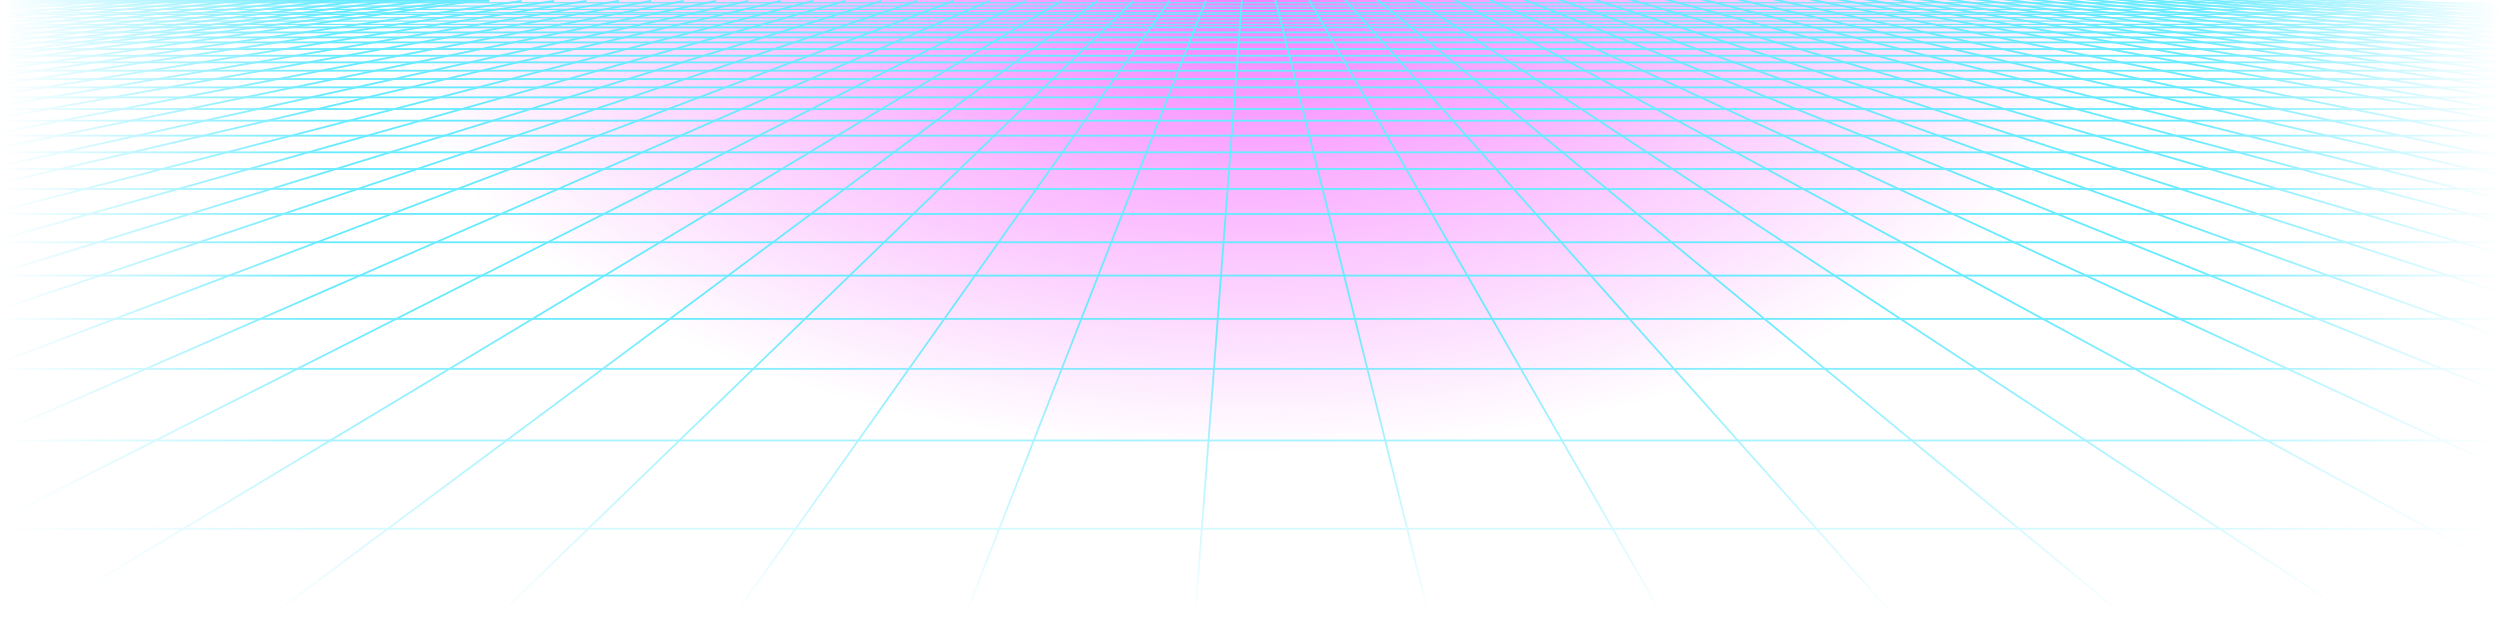
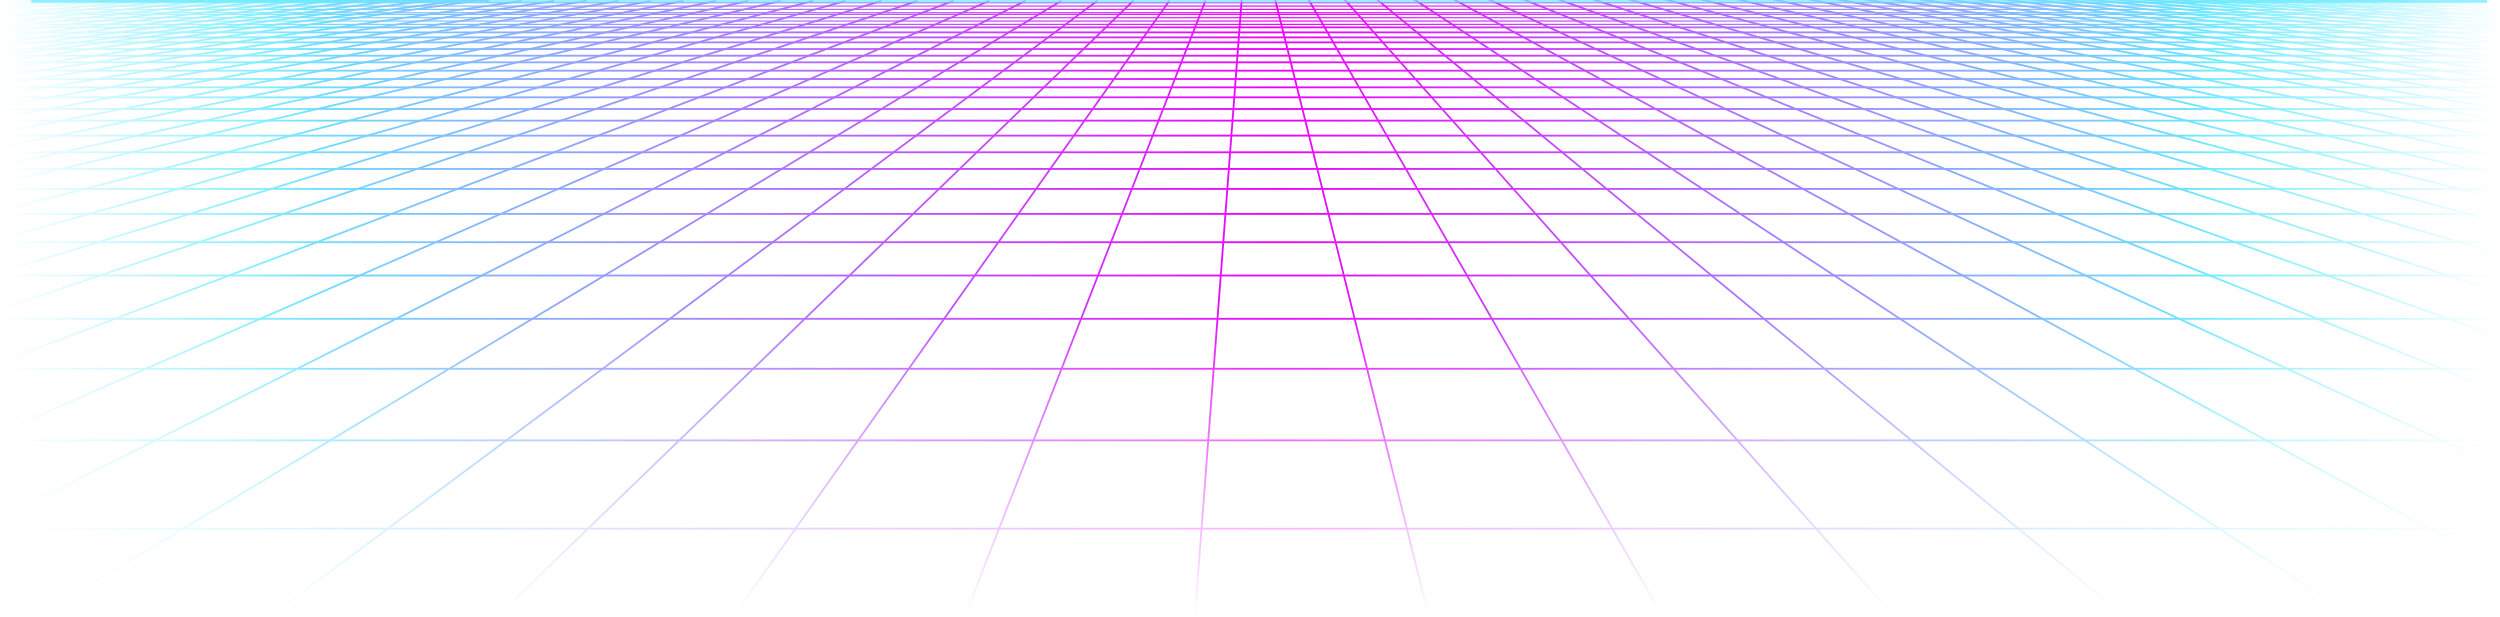
- <svg xmlns="http://www.w3.org/2000/svg" width="2085" height="514" viewBox="0 0 2085 514" fill="none">
-   <mask id="mask0_97_4814" style="mask-type:alpha" maskUnits="userSpaceOnUse" x="0" y="0" width="2085" height="514">
-     <rect width="2085" height="514" transform="matrix(1 0 0 -1 0 514)" fill="#D9D9D9" />
-   </mask>
-   <g mask="url(#mask0_97_4814)">
-     <path d="M1759 6.10352e-05C1759 49.439 1740.47 98.394 1704.46 144.069C1668.45 189.744 1615.68 231.246 1549.14 266.205C1482.61 301.163 1403.62 328.894 1316.69 347.813C1229.76 366.733 1136.59 376.47 1042.5 376.47C948.408 376.47 855.237 366.733 768.307 347.813C681.377 328.894 602.391 301.163 535.858 266.205C469.325 231.246 416.548 189.744 380.54 144.069C344.533 98.394 326 49.439 326 2.81231e-05L1042.5 6.10352e-05H1759Z" fill="url(#paint0_radial_97_4814)" />
-     <mask id="mask1_97_4814" style="mask-type:alpha" maskUnits="userSpaceOnUse" x="0" y="0" width="2085" height="514">
-       <rect width="2085" height="514" fill="url(#paint1_linear_97_4814)" />
+ <svg xmlns="http://www.w3.org/2000/svg" width="3680" height="907" viewBox="0 0 3680 907" fill="none">
+   <mask id="mask0_141_345" style="mask-type:alpha" maskUnits="userSpaceOnUse" x="0" y="0" width="3680" height="907">
+     <mask id="mask1_141_345" style="mask-type:alpha" maskUnits="userSpaceOnUse" x="0" y="0" width="3680" height="907">
+       <rect width="3679.17" height="907" transform="matrix(1 0 0 -1 0 907)" fill="#D9D9D9" />
    </mask>
-     <g mask="url(#mask1_97_4814)">
-       <mask id="mask2_97_4814" style="mask-type:alpha" maskUnits="userSpaceOnUse" x="0" y="0" width="2085" height="514">
-         <rect width="2085" height="514" fill="url(#paint2_linear_97_4814)" />
+     <g mask="url(#mask1_141_345)">
+       <mask id="mask2_141_345" style="mask-type:alpha" maskUnits="userSpaceOnUse" x="0" y="0" width="3680" height="907">
+         <rect width="3679.17" height="907" fill="url(#paint0_linear_141_345)" />
      </mask>
-       <g mask="url(#mask2_97_4814)">
-         <line x1="0.015" y1="440.991" x2="2085.01" y2="440.991" stroke="#68EAFF" stroke-width="1.542" />
-         <line y1="-0.771" x2="515.477" y2="-0.771" transform="matrix(-0.075658 0.997134 -0.989449 -0.144883 1035.01 0)" stroke="#68EAFF" stroke-width="1.542" />
-         <line y1="-0.771" x2="529.698" y2="-0.771" transform="matrix(0.241647 0.970364 -0.901317 0.433159 1063.01 0)" stroke="#68EAFF" stroke-width="1.542" />
-         <line y1="-0.771" x2="592.639" y2="-0.771" transform="matrix(0.497773 0.867307 -0.670135 0.742239 1091.01 0)" stroke="#68EAFF" stroke-width="1.542" />
-         <line y1="-0.771" x2="688.448" y2="-0.771" transform="matrix(0.665265 0.746607 -0.50271 0.864455 1121.01 0)" stroke="#68EAFF" stroke-width="1.542" />
-         <line y1="-0.771" x2="807.666" y2="-0.771" transform="matrix(0.771358 0.636401 -0.393099 0.919496 1148.01 0)" stroke="#68EAFF" stroke-width="1.542" />
-         <line y1="-0.771" x2="935.799" y2="-0.771" transform="matrix(0.835649 0.549263 -0.322404 0.946602 1179.01 0)" stroke="#68EAFF" stroke-width="1.542" />
-         <line y1="-0.771" x2="993.244" y2="-0.771" transform="matrix(0.878938 0.476936 -0.27068 0.962669 1212.01 0)" stroke="#68EAFF" stroke-width="1.542" />
-         <line y1="-0.771" x2="929.903" y2="-0.771" transform="matrix(0.907622 0.419788 -0.233064 0.972461 1241.01 0)" stroke="#68EAFF" stroke-width="1.542" />
-         <line y1="-0.771" x2="878.47" y2="-0.771" transform="matrix(0.927749 0.373204 -0.20406 0.978958 1270.01 0)" stroke="#68EAFF" stroke-width="1.542" />
-         <line y1="-0.771" x2="835.059" y2="-0.771" transform="matrix(0.941251 0.337707 -0.182782 0.983153 1299.01 0)" stroke="#68EAFF" stroke-width="1.542" />
-         <line y1="-0.771" x2="795.505" y2="-0.771" transform="matrix(0.951597 0.307349 -0.165066 0.986283 1328.01 0)" stroke="#68EAFF" stroke-width="1.542" />
-         <line y1="-0.771" x2="757.433" y2="-0.771" transform="matrix(0.959821 0.280614 -0.149785 0.988719 1358.01 0)" stroke="#68EAFF" stroke-width="1.542" />
-         <line y1="-0.771" x2="721.43" y2="-0.771" transform="matrix(0.966137 0.258031 -0.137085 0.990559 1388.01 0)" stroke="#68EAFF" stroke-width="1.542" />
-         <line y1="-0.771" x2="687.516" y2="-0.771" transform="matrix(0.970159 0.242471 -0.128435 0.991718 1418.01 0)" stroke="#68EAFF" stroke-width="1.542" />
-         <line y1="-0.771" x2="653.799" y2="-0.771" transform="matrix(0.974306 0.225228 -0.118935 0.992902 1448.01 0)" stroke="#68EAFF" stroke-width="1.542" />
-         <line y1="-0.771" x2="621.181" y2="-0.771" transform="matrix(0.977171 0.212455 -0.111953 0.993713 1478.01 0)" stroke="#68EAFF" stroke-width="1.542" />
-         <line y1="-0.771" x2="588.682" y2="-0.771" transform="matrix(0.980156 0.198226 -0.104225 0.994554 1508.01 0)" stroke="#68EAFF" stroke-width="1.542" />
-         <line y1="-0.771" x2="563.205" y2="-0.771" transform="matrix(0.983656 0.18006 -0.0944293 0.995532 1531.01 0)" stroke="#68EAFF" stroke-width="1.542" />
-         <line y1="-0.771" x2="538.871" y2="-0.771" transform="matrix(0.985364 0.170461 -0.089283 0.996006 1554.01 0)" stroke="#68EAFF" stroke-width="1.542" />
-         <line y1="-0.771" x2="513.582" y2="-0.771" transform="matrix(0.987184 0.159589 -0.0834765 0.99651 1577.01 0)" stroke="#68EAFF" stroke-width="1.542" />
-         <line y1="-0.771" x2="490.546" y2="-0.771" transform="matrix(0.988718 0.149787 -0.0782608 0.996933 1600.01 0)" stroke="#68EAFF" stroke-width="1.542" />
-         <line y1="-0.771" x2="466.787" y2="-0.771" transform="matrix(0.989744 0.142851 -0.0745807 0.997215 1623.01 0)" stroke="#68EAFF" stroke-width="1.542" />
-         <line y1="-0.771" x2="443.046" y2="-0.771" transform="matrix(0.990869 0.134828 -0.0703341 0.997523 1646.01 0)" stroke="#68EAFF" stroke-width="1.542" />
-         <line y1="-0.771" x2="419.328" y2="-0.771" transform="matrix(0.992082 0.12559 -0.0654566 0.997855 1669.01 0)" stroke="#68EAFF" stroke-width="1.542" />
-         <line y1="-0.771" x2="395.835" y2="-0.771" transform="matrix(0.992819 0.119626 -0.0623141 0.998057 1692.01 0)" stroke="#68EAFF" stroke-width="1.542" />
-         <line y1="-0.771" x2="372.34" y2="-0.771" transform="matrix(0.993716 0.111929 -0.0582666 0.998301 1715.01 0)" stroke="#68EAFF" stroke-width="1.542" />
-         <line y1="-0.771" x2="348.875" y2="-0.771" transform="matrix(0.994626 0.10353 -0.0538582 0.998549 1738.01 0)" stroke="#68EAFF" stroke-width="1.542" />
-         <line y1="-0.771" x2="325.572" y2="-0.771" transform="matrix(0.995173 0.0981392 -0.0510335 0.998697 1761.01 0)" stroke="#68EAFF" stroke-width="1.542" />
-         <line y1="-0.771" x2="302.276" y2="-0.771" transform="matrix(0.995795 0.0916124 -0.0476177 0.998866 1784.01 0)" stroke="#68EAFF" stroke-width="1.542" />
-         <line y1="-0.771" x2="279.005" y2="-0.771" transform="matrix(0.996385 0.0849489 -0.0441351 0.999026 1807.01 0)" stroke="#68EAFF" stroke-width="1.542" />
-         <line y1="-0.771" x2="255.85" y2="-0.771" transform="matrix(0.996678 0.0814455 -0.0423059 0.999105 1830.01 0)" stroke="#68EAFF" stroke-width="1.542" />
-         <line y1="-0.771" x2="232.702" y2="-0.771" transform="matrix(0.996984 0.0776077 -0.0403033 0.999187 1853.01 0)" stroke="#68EAFF" stroke-width="1.542" />
-         <line y1="-0.771" x2="209.558" y2="-0.771" transform="matrix(0.997338 0.0729206 -0.0378594 0.999283 1876.01 0)" stroke="#68EAFF" stroke-width="1.542" />
-         <line y1="-0.771" x2="186.518" y2="-0.771" transform="matrix(0.997222 0.0744801 -0.0386724 0.999252 1899.01 0)" stroke="#68EAFF" stroke-width="1.542" />
-         <line y1="-0.771" x2="163.378" y2="-0.771" transform="matrix(0.997684 0.0680231 -0.0353078 0.999376 1922.01 0)" stroke="#68EAFF" stroke-width="1.542" />
-         <line y1="-0.771" x2="140.248" y2="-0.771" transform="matrix(0.998232 0.0594314 -0.0308358 0.999524 1945.01 0)" stroke="#68EAFF" stroke-width="1.542" />
-         <line y1="-0.771" x2="117.132" y2="-0.771" transform="matrix(0.998874 0.0474402 -0.0246026 0.999697 1968.01 0)" stroke="#68EAFF" stroke-width="1.542" />
-         <line y1="-0.771" x2="551.903" y2="-0.771" transform="matrix(-0.364194 0.931323 -0.798208 -0.602382 1005.01 0)" stroke="#68EAFF" stroke-width="1.542" />
-         <line y1="-0.771" x2="629.835" y2="-0.771" transform="matrix(-0.577929 0.816087 -0.590511 -0.807029 975.015 0)" stroke="#68EAFF" stroke-width="1.542" />
-         <line y1="-0.771" x2="739.024" y2="-0.771" transform="matrix(-0.718515 0.695512 -0.448348 -0.893859 945.015 0)" stroke="#68EAFF" stroke-width="1.542" />
-         <line y1="-0.771" x2="861.207" y2="-0.771" transform="matrix(-0.802363 0.596837 -0.359653 -0.933086 915.015 0)" stroke="#68EAFF" stroke-width="1.542" />
-         <line y1="-0.771" x2="997.608" y2="-0.771" transform="matrix(-0.85705 0.515233 -0.297415 -0.954748 885.015 0)" stroke="#68EAFF" stroke-width="1.542" />
-         <line y1="-0.771" x2="957.957" y2="-0.771" transform="matrix(-0.892524 0.450999 -0.253299 -0.967388 855.015 0)" stroke="#68EAFF" stroke-width="1.542" />
-         <line y1="-0.771" x2="900.045" y2="-0.771" transform="matrix(-0.916621 0.399758 -0.220429 -0.975403 825.015 0)" stroke="#68EAFF" stroke-width="1.542" />
-         <line y1="-0.771" x2="850.235" y2="-0.771" transform="matrix(-0.935036 0.354554 -0.192799 -0.981238 795.015 0)" stroke="#68EAFF" stroke-width="1.542" />
-         <line y1="-0.771" x2="807.016" y2="-0.771" transform="matrix(-0.947937 0.318457 -0.171501 -0.985184 765.015 0)" stroke="#68EAFF" stroke-width="1.542" />
-         <line y1="-0.771" x2="769.09" y2="-0.771" transform="matrix(-0.955675 0.294423 -0.157643 -0.987496 735.015 0)" stroke="#68EAFF" stroke-width="1.542" />
-         <line y1="-0.771" x2="732.454" y2="-0.771" transform="matrix(-0.962518 0.271217 -0.144479 -0.989508 705.015 0)" stroke="#68EAFF" stroke-width="1.542" />
-         <line y1="-0.771" x2="700.23" y2="-0.771" transform="matrix(-0.968253 0.249972 -0.132595 -0.99117 678.015 0)" stroke="#68EAFF" stroke-width="1.542" />
-         <line y1="-0.771" x2="666.43" y2="-0.771" transform="matrix(-0.973845 0.227213 -0.120024 -0.992771 651.015 0)" stroke="#68EAFF" stroke-width="1.542" />
-         <line y1="-0.771" x2="638.976" y2="-0.771" transform="matrix(-0.976562 0.215235 -0.113468 -0.993542 624.015 0)" stroke="#68EAFF" stroke-width="1.542" />
-         <line y1="-0.771" x2="609.388" y2="-0.771" transform="matrix(-0.979671 0.200609 -0.105515 -0.994418 597.015 0)" stroke="#68EAFF" stroke-width="1.542" />
-         <line y1="-0.771" x2="580.469" y2="-0.771" transform="matrix(-0.981965 0.189064 -0.0992751 -0.99506 570.015 0)" stroke="#68EAFF" stroke-width="1.542" />
-         <line y1="-0.771" x2="551.639" y2="-0.771" transform="matrix(-0.98434 0.176281 -0.0924006 -0.995722 543.015 0)" stroke="#68EAFF" stroke-width="1.542" />
-         <line y1="-0.771" x2="523.356" y2="-0.771" transform="matrix(-0.985973 0.166908 -0.0873824 -0.996175 516.015 0)" stroke="#68EAFF" stroke-width="1.542" />
-         <line y1="-0.771" x2="495.161" y2="-0.771" transform="matrix(-0.987531 0.157427 -0.0823247 -0.996606 489.015 0)" stroke="#68EAFF" stroke-width="1.542" />
-         <line y1="-0.771" x2="467.182" y2="-0.771" transform="matrix(-0.988933 0.14836 -0.0775032 -0.996992 462.015 0)" stroke="#68EAFF" stroke-width="1.542" />
-         <line y1="-0.771" x2="439.479" y2="-0.771" transform="matrix(-0.989785 0.142569 -0.0744312 -0.997226 435.015 0)" stroke="#68EAFF" stroke-width="1.542" />
-         <line x1="408.015" y1="0.771" x2="0.015" y2="0.771" stroke="#68EAFF" stroke-width="1.542" />
-         <line y1="-0.771" x2="384.268" y2="-0.771" transform="matrix(-0.991495 0.130146 -0.06786 -0.997695 381.015 0)" stroke="#68EAFF" stroke-width="1.542" />
-         <line y1="-0.771" x2="399.085" y2="-0.771" transform="matrix(-0.989763 0.142718 -0.0745103 -0.99722 395.015 0)" stroke="#68EAFF" stroke-width="1.542" />
-         <line y1="-0.771" x2="356.956" y2="-0.771" transform="matrix(-0.991719 0.128428 -0.0669536 -0.997756 354.015 0)" stroke="#68EAFF" stroke-width="1.542" />
-         <line y1="-0.771" x2="329.824" y2="-0.771" transform="matrix(-0.991439 0.130569 -0.0680838 -0.99768 327.015 0)" stroke="#68EAFF" stroke-width="1.542" />
-         <line y1="-0.771" x2="303.503" y2="-0.771" transform="matrix(-0.991753 0.128161 -0.0668126 -0.997766 301.015 0)" stroke="#68EAFF" stroke-width="1.542" />
-         <line y1="-0.771" x2="277.184" y2="-0.771" transform="matrix(-0.99212 0.125295 -0.0653007 -0.997866 275.015 0)" stroke="#68EAFF" stroke-width="1.542" />
-         <line y1="-0.771" x2="250.869" y2="-0.771" transform="matrix(-0.992552 0.121825 -0.0634725 -0.997984 249.015 0)" stroke="#68EAFF" stroke-width="1.542" />
-         <line y1="-0.771" x2="224.557" y2="-0.771" transform="matrix(-0.993068 0.117541 -0.061217 -0.998124 223.015 0)" stroke="#68EAFF" stroke-width="1.542" />
-         <line y1="-0.771" x2="198.25" y2="-0.771" transform="matrix(-0.993695 0.112116 -0.0583648 -0.998295 197.015 0)" stroke="#68EAFF" stroke-width="1.542" />
-         <line y1="-0.771" x2="171.951" y2="-0.771" transform="matrix(-0.994469 0.105027 -0.0546432 -0.998506 171.015 0)" stroke="#68EAFF" stroke-width="1.542" />
-         <line y1="-0.771" x2="145.664" y2="-0.771" transform="matrix(-0.995442 0.0953695 -0.0495834 -0.99877 145.015 0)" stroke="#68EAFF" stroke-width="1.542" />
-         <line y1="-0.771" x2="119.518" y2="-0.771" transform="matrix(-0.995667 0.0929862 -0.0483363 -0.998831 119.015 0)" stroke="#68EAFF" stroke-width="1.542" />
-         <line y1="-0.771" x2="93.259" y2="-0.771" transform="matrix(-0.997222 0.0744801 -0.0386724 -0.999252 93.0146 0)" stroke="#68EAFF" stroke-width="1.542" />
-         <line y1="-0.771" x2="67.129" y2="-0.771" transform="matrix(-0.998071 0.0620825 -0.0322151 -0.999481 67.0146 0)" stroke="#68EAFF" stroke-width="1.542" />
-         <line y1="-0.771" x2="41.024" y2="-0.771" transform="matrix(-0.99942 0.0340606 -0.0174526 -0.999848 41.0146 0)" stroke="#68EAFF" stroke-width="1.542" />
-         <line x1="0.015" y1="367.364" x2="2085.01" y2="367.364" stroke="#68EAFF" stroke-width="1.542" />
-         <line x1="0.015" y1="307.629" x2="2085.01" y2="307.629" stroke="#68EAFF" stroke-width="1.542" />
-         <line x1="0.015" y1="265.953" x2="2085.01" y2="265.953" stroke="#68EAFF" stroke-width="1.542" />
-         <line x1="0.015" y1="229.835" x2="2085.01" y2="229.834" stroke="#68EAFF" stroke-width="1.542" />
-         <line x1="0.015" y1="202.051" x2="2085.01" y2="202.051" stroke="#68EAFF" stroke-width="1.542" />
-         <line x1="0.015" y1="178.435" x2="2085.01" y2="178.434" stroke="#68EAFF" stroke-width="1.542" />
-         <line x1="0.015" y1="157.597" x2="2085.01" y2="157.596" stroke="#68EAFF" stroke-width="1.542" />
-         <line x1="0.015" y1="140.926" x2="2085.01" y2="140.926" stroke="#68EAFF" stroke-width="1.542" />
-         <line x1="0.015" y1="127.034" x2="2085.01" y2="127.034" stroke="#68EAFF" stroke-width="1.542" />
-         <line x1="0.015" y1="113.143" x2="2085.01" y2="113.142" stroke="#68EAFF" stroke-width="1.542" />
-         <line x1="0.015" y1="100.64" x2="2085.01" y2="100.639" stroke="#68EAFF" stroke-width="1.542" />
-         <line x1="0.015" y1="90.916" x2="2085.01" y2="90.915" stroke="#68EAFF" stroke-width="1.542" />
-         <line x1="0.015" y1="81.191" x2="2085.01" y2="81.191" stroke="#68EAFF" stroke-width="1.542" />
-         <line x1="0.015" y1="72.856" x2="2085.01" y2="72.856" stroke="#68EAFF" stroke-width="1.542" />
-         <line x1="0.015" y1="65.91" x2="2085.01" y2="65.91" stroke="#68EAFF" stroke-width="1.542" />
-         <line x1="0.015" y1="58.964" x2="2085.01" y2="58.964" stroke="#68EAFF" stroke-width="1.542" />
-         <line x1="0.015" y1="52.018" x2="2085.01" y2="52.018" stroke="#68EAFF" stroke-width="1.542" />
-         <line x1="0.015" y1="46.462" x2="2085.01" y2="46.461" stroke="#68EAFF" stroke-width="1.542" />
-         <line x1="0.015" y1="40.905" x2="2085.01" y2="40.905" stroke="#68EAFF" stroke-width="1.542" />
-         <line x1="0.015" y1="35.348" x2="2085.01" y2="35.348" stroke="#68EAFF" stroke-width="1.542" />
-         <line x1="0.015" y1="31.18" x2="2085.01" y2="31.18" stroke="#68EAFF" stroke-width="1.542" />
-         <line x1="0.015" y1="27.013" x2="2085.01" y2="27.012" stroke="#68EAFF" stroke-width="1.542" />
-         <line x1="0.015" y1="22.845" x2="2085.01" y2="22.845" stroke="#68EAFF" stroke-width="1.542" />
-         <line x1="0.015" y1="20.338" x2="2085.01" y2="20.338" stroke="#68EAFF" />
-         <line x1="0.015" y1="17.56" x2="2085.01" y2="17.559" stroke="#68EAFF" />
-         <line x1="0.015" y1="14.781" x2="2085.01" y2="14.781" stroke="#68EAFF" />
-         <line x1="0.015" y1="12.003" x2="2085.01" y2="12.003" stroke="#68EAFF" />
-         <line x1="0.015" y1="10.613" x2="2085.01" y2="10.613" stroke="#68EAFF" />
-         <line x1="0.015" y1="7.835" x2="2085.01" y2="7.835" stroke="#68EAFF" />
-         <line x1="0.015" y1="5.057" x2="2085.01" y2="5.056" stroke="#68EAFF" />
-         <line x1="0.015" y1="2.278" x2="2085.01" y2="2.278" stroke="#68EAFF" />
+       <g mask="url(#mask2_141_345)">
+         <mask id="mask3_141_345" style="mask-type:alpha" maskUnits="userSpaceOnUse" x="0" y="0" width="3680" height="907">
+           <rect width="3679.17" height="907" fill="url(#paint1_linear_141_345)" />
+         </mask>
+         <g mask="url(#mask3_141_345)">
+           <line x1="0.026" y1="778.169" x2="3679.2" y2="778.169" stroke="#68EAFF" stroke-width="2.721" />
+           <line y1="-1.36" x2="909.607" y2="-1.36" transform="matrix(-0.075658 0.997134 -0.989449 -0.144883 1826.38 0)" stroke="#68EAFF" stroke-width="2.721" />
+           <line y1="-1.36" x2="934.701" y2="-1.36" transform="matrix(0.241647 0.970364 -0.901317 0.433159 1875.79 0)" stroke="#68EAFF" stroke-width="2.721" />
+           <line y1="-1.36" x2="1045.77" y2="-1.36" transform="matrix(0.497773 0.867307 -0.670135 0.742239 1925.2 0)" stroke="#68EAFF" stroke-width="2.721" />
+           <line y1="-1.36" x2="1214.83" y2="-1.36" transform="matrix(0.665265 0.746607 -0.50271 0.864455 1978.13 0)" stroke="#68EAFF" stroke-width="2.721" />
+           <line y1="-1.36" x2="1425.2" y2="-1.36" transform="matrix(0.771358 0.636401 -0.393099 0.919496 2025.78 0)" stroke="#68EAFF" stroke-width="2.721" />
+           <line y1="-1.36" x2="1651.3" y2="-1.36" transform="matrix(0.835649 0.549263 -0.322404 0.946602 2080.48 0)" stroke="#68EAFF" stroke-width="2.721" />
+           <line y1="-1.36" x2="1752.67" y2="-1.36" transform="matrix(0.878938 0.476936 -0.27068 0.962669 2138.71 0)" stroke="#68EAFF" stroke-width="2.721" />
+           <line y1="-1.36" x2="1640.9" y2="-1.36" transform="matrix(0.907622 0.419788 -0.233064 0.972461 2189.88 0)" stroke="#68EAFF" stroke-width="2.721" />
+           <line y1="-1.36" x2="1550.14" y2="-1.36" transform="matrix(0.927749 0.373204 -0.20406 0.978958 2241.06 0)" stroke="#68EAFF" stroke-width="2.721" />
+           <line y1="-1.36" x2="1473.54" y2="-1.36" transform="matrix(0.941251 0.337707 -0.182782 0.983153 2292.23 0)" stroke="#68EAFF" stroke-width="2.721" />
+           <line y1="-1.36" x2="1403.74" y2="-1.36" transform="matrix(0.951597 0.307349 -0.165066 0.986283 2343.4 0)" stroke="#68EAFF" stroke-width="2.721" />
+           <line y1="-1.36" x2="1336.56" y2="-1.36" transform="matrix(0.959821 0.280614 -0.149785 0.988719 2396.34 0)" stroke="#68EAFF" stroke-width="2.721" />
+           <line y1="-1.36" x2="1273.03" y2="-1.36" transform="matrix(0.966137 0.258031 -0.137085 0.990559 2449.28 0)" stroke="#68EAFF" stroke-width="2.721" />
+           <line y1="-1.36" x2="1213.19" y2="-1.36" transform="matrix(0.970159 0.242471 -0.128435 0.991718 2502.22 0)" stroke="#68EAFF" stroke-width="2.721" />
+           <line y1="-1.36" x2="1153.69" y2="-1.36" transform="matrix(0.974306 0.225228 -0.118935 0.992902 2555.15 0)" stroke="#68EAFF" stroke-width="2.721" />
+           <line y1="-1.36" x2="1096.13" y2="-1.36" transform="matrix(0.977171 0.212455 -0.111953 0.993713 2608.09 0)" stroke="#68EAFF" stroke-width="2.721" />
+           <line y1="-1.36" x2="1038.78" y2="-1.36" transform="matrix(0.980156 0.198226 -0.104225 0.994554 2661.03 0)" stroke="#68EAFF" stroke-width="2.721" />
+           <line y1="-1.36" x2="993.827" y2="-1.36" transform="matrix(0.983656 0.18006 -0.0944293 0.995532 2701.62 0)" stroke="#68EAFF" stroke-width="2.721" />
+           <line y1="-1.36" x2="950.888" y2="-1.36" transform="matrix(0.985364 0.170461 -0.089283 0.996006 2742.2 0)" stroke="#68EAFF" stroke-width="2.721" />
+           <line y1="-1.36" x2="906.263" y2="-1.36" transform="matrix(0.987184 0.159589 -0.0834765 0.99651 2782.79 0)" stroke="#68EAFF" stroke-width="2.721" />
+           <line y1="-1.36" x2="865.613" y2="-1.36" transform="matrix(0.988718 0.149787 -0.0782608 0.996933 2823.37 0)" stroke="#68EAFF" stroke-width="2.721" />
+           <line y1="-1.36" x2="823.689" y2="-1.36" transform="matrix(0.989744 0.142851 -0.0745807 0.997215 2863.96 0)" stroke="#68EAFF" stroke-width="2.721" />
+           <line y1="-1.36" x2="781.794" y2="-1.36" transform="matrix(0.990869 0.134828 -0.0703341 0.997523 2904.54 0)" stroke="#68EAFF" stroke-width="2.721" />
+           <line y1="-1.36" x2="739.943" y2="-1.36" transform="matrix(0.992082 0.12559 -0.0654566 0.997855 2945.13 0)" stroke="#68EAFF" stroke-width="2.721" />
+           <line y1="-1.36" x2="698.487" y2="-1.36" transform="matrix(0.992819 0.119626 -0.0623141 0.998057 2985.71 0)" stroke="#68EAFF" stroke-width="2.721" />
+           <line y1="-1.36" x2="657.028" y2="-1.36" transform="matrix(0.993716 0.111929 -0.0582666 0.998301 3026.3 0)" stroke="#68EAFF" stroke-width="2.721" />
+           <line y1="-1.36" x2="615.621" y2="-1.36" transform="matrix(0.994626 0.10353 -0.0538582 0.998549 3066.89 0)" stroke="#68EAFF" stroke-width="2.721" />
+           <line y1="-1.36" x2="574.501" y2="-1.36" transform="matrix(0.995173 0.0981392 -0.0510335 0.998697 3107.47 0)" stroke="#68EAFF" stroke-width="2.721" />
+           <line y1="-1.36" x2="533.393" y2="-1.36" transform="matrix(0.995795 0.0916124 -0.0476177 0.998866 3148.06 0)" stroke="#68EAFF" stroke-width="2.721" />
+           <line y1="-1.36" x2="492.329" y2="-1.36" transform="matrix(0.996385 0.0849489 -0.0441351 0.999026 3188.64 0)" stroke="#68EAFF" stroke-width="2.721" />
+           <line y1="-1.36" x2="451.471" y2="-1.36" transform="matrix(0.996678 0.0814455 -0.0423059 0.999105 3229.23 0)" stroke="#68EAFF" stroke-width="2.721" />
+           <line y1="-1.36" x2="410.624" y2="-1.36" transform="matrix(0.996984 0.0776077 -0.0403033 0.999187 3269.81 0)" stroke="#68EAFF" stroke-width="2.721" />
+           <line y1="-1.36" x2="369.784" y2="-1.36" transform="matrix(0.997338 0.0729206 -0.0378594 0.999283 3310.4 0)" stroke="#68EAFF" stroke-width="2.721" />
+           <line y1="-1.36" x2="329.128" y2="-1.36" transform="matrix(0.997222 0.0744801 -0.0386724 0.999252 3350.99 0)" stroke="#68EAFF" stroke-width="2.721" />
+           <line y1="-1.36" x2="288.296" y2="-1.36" transform="matrix(0.997684 0.0680231 -0.0353078 0.999376 3391.57 0)" stroke="#68EAFF" stroke-width="2.721" />
+           <line y1="-1.36" x2="247.48" y2="-1.36" transform="matrix(0.998232 0.0594314 -0.0308358 0.999524 3432.16 0)" stroke="#68EAFF" stroke-width="2.721" />
+           <line y1="-1.36" x2="206.69" y2="-1.36" transform="matrix(0.998874 0.0474402 -0.0246026 0.999697 3472.74 0)" stroke="#68EAFF" stroke-width="2.721" />
+           <line y1="-1.36" x2="973.883" y2="-1.36" transform="matrix(-0.364194 0.931323 -0.798208 -0.602382 1773.44 0)" stroke="#68EAFF" stroke-width="2.721" />
+           <line y1="-1.36" x2="1111.4" y2="-1.36" transform="matrix(-0.577929 0.816087 -0.590511 -0.807029 1720.5 0)" stroke="#68EAFF" stroke-width="2.721" />
+           <line y1="-1.36" x2="1304.08" y2="-1.36" transform="matrix(-0.718515 0.695512 -0.448348 -0.893859 1667.56 0)" stroke="#68EAFF" stroke-width="2.721" />
+           <line y1="-1.36" x2="1519.68" y2="-1.36" transform="matrix(-0.802363 0.596837 -0.359653 -0.933086 1614.63 0)" stroke="#68EAFF" stroke-width="2.721" />
+           <line y1="-1.36" x2="1760.37" y2="-1.36" transform="matrix(-0.85705 0.515233 -0.297415 -0.954748 1561.69 0)" stroke="#68EAFF" stroke-width="2.721" />
+           <line y1="-1.36" x2="1690.4" y2="-1.36" transform="matrix(-0.892524 0.450999 -0.253299 -0.967388 1508.75 0)" stroke="#68EAFF" stroke-width="2.721" />
+           <line y1="-1.36" x2="1588.21" y2="-1.36" transform="matrix(-0.916621 0.399758 -0.220429 -0.975403 1455.81 0)" stroke="#68EAFF" stroke-width="2.721" />
+           <line y1="-1.36" x2="1500.32" y2="-1.36" transform="matrix(-0.935036 0.354554 -0.192799 -0.981238 1402.88 0)" stroke="#68EAFF" stroke-width="2.721" />
+           <line y1="-1.36" x2="1424.05" y2="-1.36" transform="matrix(-0.947937 0.318457 -0.171501 -0.985184 1349.94 0)" stroke="#68EAFF" stroke-width="2.721" />
+           <line y1="-1.36" x2="1357.13" y2="-1.36" transform="matrix(-0.955675 0.294423 -0.157643 -0.987496 1297 0)" stroke="#68EAFF" stroke-width="2.721" />
+           <line y1="-1.36" x2="1292.48" y2="-1.36" transform="matrix(-0.962518 0.271217 -0.144479 -0.989508 1244.06 0)" stroke="#68EAFF" stroke-width="2.721" />
+           <line y1="-1.36" x2="1235.62" y2="-1.36" transform="matrix(-0.968253 0.249972 -0.132595 -0.99117 1196.42 0)" stroke="#68EAFF" stroke-width="2.721" />
+           <line y1="-1.36" x2="1175.98" y2="-1.36" transform="matrix(-0.973845 0.227213 -0.120024 -0.992771 1148.77 0)" stroke="#68EAFF" stroke-width="2.721" />
+           <line y1="-1.36" x2="1127.53" y2="-1.36" transform="matrix(-0.976562 0.215235 -0.113468 -0.993542 1101.13 0)" stroke="#68EAFF" stroke-width="2.721" />
+           <line y1="-1.36" x2="1075.32" y2="-1.36" transform="matrix(-0.979671 0.200609 -0.105515 -0.994418 1053.49 0)" stroke="#68EAFF" stroke-width="2.721" />
+           <line y1="-1.36" x2="1024.29" y2="-1.36" transform="matrix(-0.981965 0.189064 -0.0992751 -0.99506 1005.84 0)" stroke="#68EAFF" stroke-width="2.721" />
+           <line y1="-1.36" x2="973.417" y2="-1.36" transform="matrix(-0.98434 0.176281 -0.0924006 -0.995722 958.199 0)" stroke="#68EAFF" stroke-width="2.721" />
+           <line y1="-1.36" x2="923.51" y2="-1.36" transform="matrix(-0.985973 0.166908 -0.0873824 -0.996175 910.555 0)" stroke="#68EAFF" stroke-width="2.721" />
+           <line y1="-1.36" x2="873.758" y2="-1.36" transform="matrix(-0.987531 0.157427 -0.0823247 -0.996606 862.911 0)" stroke="#68EAFF" stroke-width="2.721" />
+           <line y1="-1.36" x2="824.385" y2="-1.36" transform="matrix(-0.988933 0.14836 -0.0775032 -0.996992 815.267 0)" stroke="#68EAFF" stroke-width="2.721" />
+           <line y1="-1.36" x2="775.5" y2="-1.36" transform="matrix(-0.989785 0.142569 -0.0744312 -0.997226 767.623 0)" stroke="#68EAFF" stroke-width="2.721" />
+           <line x1="719.979" y1="1.36" x2="0.026" y2="1.36" stroke="#68EAFF" stroke-width="2.721" />
+           <line y1="-1.36" x2="678.076" y2="-1.36" transform="matrix(-0.991495 0.130146 -0.06786 -0.997695 672.335 0)" stroke="#68EAFF" stroke-width="2.721" />
+           <line y1="-1.36" x2="704.222" y2="-1.36" transform="matrix(-0.989763 0.142718 -0.0745103 -0.99722 697.04 0)" stroke="#68EAFF" stroke-width="2.721" />
+           <line y1="-1.36" x2="629.882" y2="-1.36" transform="matrix(-0.991719 0.128428 -0.0669536 -0.997756 624.691 0)" stroke="#68EAFF" stroke-width="2.721" />
+           <line y1="-1.36" x2="582.004" y2="-1.36" transform="matrix(-0.991439 0.130569 -0.0680838 -0.99768 577.047 0)" stroke="#68EAFF" stroke-width="2.721" />
+           <line y1="-1.36" x2="535.559" y2="-1.36" transform="matrix(-0.991753 0.128161 -0.0668126 -0.997766 531.168 0)" stroke="#68EAFF" stroke-width="2.721" />
+           <line y1="-1.36" x2="489.117" y2="-1.36" transform="matrix(-0.99212 0.125295 -0.0653007 -0.997866 485.289 0)" stroke="#68EAFF" stroke-width="2.721" />
+           <line y1="-1.36" x2="442.681" y2="-1.36" transform="matrix(-0.992552 0.121825 -0.0634725 -0.997984 439.409 0)" stroke="#68EAFF" stroke-width="2.721" />
+           <line y1="-1.36" x2="396.251" y2="-1.36" transform="matrix(-0.993068 0.117541 -0.061217 -0.998124 393.53 0)" stroke="#68EAFF" stroke-width="2.721" />
+           <line y1="-1.36" x2="349.83" y2="-1.36" transform="matrix(-0.993695 0.112116 -0.0583648 -0.998295 347.65 0)" stroke="#68EAFF" stroke-width="2.721" />
+           <line y1="-1.36" x2="303.423" y2="-1.36" transform="matrix(-0.994469 0.105027 -0.0546432 -0.998506 301.771 0)" stroke="#68EAFF" stroke-width="2.721" />
+           <line y1="-1.36" x2="257.037" y2="-1.36" transform="matrix(-0.995442 0.0953695 -0.0495834 -0.99877 255.892 0)" stroke="#68EAFF" stroke-width="2.721" />
+           <line y1="-1.36" x2="210.9" y2="-1.36" transform="matrix(-0.995667 0.0929862 -0.0483363 -0.998831 210.012 0)" stroke="#68EAFF" stroke-width="2.721" />
+           <line y1="-1.36" x2="164.564" y2="-1.36" transform="matrix(-0.997222 0.0744801 -0.0386724 -0.999252 164.133 0)" stroke="#68EAFF" stroke-width="2.721" />
+           <line y1="-1.36" x2="118.456" y2="-1.36" transform="matrix(-0.998071 0.0620825 -0.0322151 -0.999481 118.253 0)" stroke="#68EAFF" stroke-width="2.721" />
+           <line y1="-1.36" x2="72.39" y2="-1.36" transform="matrix(-0.99942 0.0340606 -0.0174526 -0.999848 72.374 0)" stroke="#68EAFF" stroke-width="2.721" />
+           <line x1="0.026" y1="648.248" x2="3679.2" y2="648.247" stroke="#68EAFF" stroke-width="2.721" />
+           <line x1="0.026" y1="542.839" x2="3679.2" y2="542.839" stroke="#68EAFF" stroke-width="2.721" />
+           <line x1="0.026" y1="469.299" x2="3679.2" y2="469.298" stroke="#68EAFF" stroke-width="2.721" />
+           <line x1="0.026" y1="405.564" x2="3679.2" y2="405.564" stroke="#68EAFF" stroke-width="2.721" />
+           <line x1="0.026" y1="356.537" x2="3679.2" y2="356.537" stroke="#68EAFF" stroke-width="2.721" />
+           <line x1="0.026" y1="314.864" x2="3679.2" y2="314.864" stroke="#68EAFF" stroke-width="2.721" />
+           <line x1="0.026" y1="278.094" x2="3679.2" y2="278.093" stroke="#68EAFF" stroke-width="2.721" />
+           <line x1="0.026" y1="248.677" x2="3679.2" y2="248.677" stroke="#68EAFF" stroke-width="2.721" />
+           <line x1="0.026" y1="224.164" x2="3679.2" y2="224.163" stroke="#68EAFF" stroke-width="2.721" />
+           <line x1="0.026" y1="199.651" x2="3679.2" y2="199.65" stroke="#68EAFF" stroke-width="2.721" />
+           <line x1="0.026" y1="177.588" x2="3679.2" y2="177.587" stroke="#68EAFF" stroke-width="2.721" />
+           <line x1="0.026" y1="160.429" x2="3679.2" y2="160.428" stroke="#68EAFF" stroke-width="2.721" />
+           <line x1="0.026" y1="143.27" x2="3679.2" y2="143.269" stroke="#68EAFF" stroke-width="2.721" />
+           <line x1="0.026" y1="128.561" x2="3679.2" y2="128.561" stroke="#68EAFF" stroke-width="2.721" />
+           <line x1="0.026" y1="116.305" x2="3679.2" y2="116.304" stroke="#68EAFF" stroke-width="2.721" />
+           <line x1="0.026" y1="104.048" x2="3679.2" y2="104.048" stroke="#68EAFF" stroke-width="2.721" />
+           <line x1="0.026" y1="91.791" x2="3679.2" y2="91.79" stroke="#68EAFF" stroke-width="2.721" />
+           <line x1="0.026" y1="81.986" x2="3679.2" y2="81.985" stroke="#68EAFF" stroke-width="2.721" />
+           <line x1="0.026" y1="72.18" x2="3679.2" y2="72.18" stroke="#68EAFF" stroke-width="2.721" />
+           <line x1="0.026" y1="62.375" x2="3679.2" y2="62.375" stroke="#68EAFF" stroke-width="2.721" />
+           <line x1="0.026" y1="55.02" x2="3679.2" y2="55.02" stroke="#68EAFF" stroke-width="2.721" />
+           <line x1="0.026" y1="47.666" x2="3679.2" y2="47.666" stroke="#68EAFF" stroke-width="2.721" />
+           <line x1="0.026" y1="40.313" x2="3679.2" y2="40.312" stroke="#68EAFF" stroke-width="2.721" />
+           <line x1="0.026" y1="35.888" x2="3679.2" y2="35.888" stroke="#68EAFF" stroke-width="1.765" />
+           <line x1="0.026" y1="30.985" x2="3679.2" y2="30.985" stroke="#68EAFF" stroke-width="1.765" />
+           <line x1="0.026" y1="26.083" x2="3679.2" y2="26.082" stroke="#68EAFF" stroke-width="1.765" />
+           <line x1="0.026" y1="21.18" x2="3679.2" y2="21.18" stroke="#68EAFF" stroke-width="1.765" />
+           <line x1="0.026" y1="18.728" x2="3679.2" y2="18.728" stroke="#68EAFF" stroke-width="1.765" />
+           <line x1="0.026" y1="13.825" x2="3679.2" y2="13.825" stroke="#68EAFF" stroke-width="1.765" />
+           <line x1="0.026" y1="8.923" x2="3679.2" y2="8.922" stroke="#68EAFF" stroke-width="1.765" />
+           <line x1="0.026" y1="4.02" x2="3679.2" y2="4.02" stroke="#68EAFF" stroke-width="1.765" />
+         </g>
      </g>
    </g>
+   </mask>
+   <g mask="url(#mask0_141_345)">
+     <rect width="3679" height="907" transform="matrix(1 0 0 -1 0 907)" fill="url(#paint2_linear_141_345)" />
  </g>
+   <line x1="46" y1="2" x2="3661" y2="2" stroke="#68EAFF" stroke-opacity="0.7" stroke-width="4" />
  <defs>
-     <radialGradient id="paint0_radial_97_4814" cx="0" cy="0" r="1" gradientUnits="userSpaceOnUse" gradientTransform="translate(1042.5 6.10352e-05) rotate(90) scale(376.47 716.5)">
-       <stop stop-color="#EE00FF" stop-opacity="0.5" />
-       <stop offset="1" stop-color="#EE00FF" stop-opacity="0" />
-     </radialGradient>
-     <linearGradient id="paint1_linear_97_4814" x1="-1.65296e-05" y1="228.522" x2="2085.1" y2="243.279" gradientUnits="userSpaceOnUse">
+     <linearGradient id="paint0_linear_141_345" x1="-2.9168e-05" y1="403.248" x2="3679.34" y2="429.289" gradientUnits="userSpaceOnUse">
      <stop stop-color="#D9D9D9" stop-opacity="0" />
      <stop offset="0.13" stop-color="#D9D9D9" />
      <stop offset="0.875" stop-color="#D9D9D9" />
      <stop offset="1" stop-color="#D9D9D9" stop-opacity="0" />
    </linearGradient>
-     <linearGradient id="paint2_linear_97_4814" x1="1042.5" y1="0" x2="1042.5" y2="514" gradientUnits="userSpaceOnUse">
+     <linearGradient id="paint1_linear_141_345" x1="1839.59" y1="0" x2="1839.59" y2="907" gradientUnits="userSpaceOnUse">
      <stop offset="0.5" stop-color="#D9D9D9" />
      <stop offset="1" stop-color="#D9D9D9" stop-opacity="0" />
    </linearGradient>
+     <linearGradient id="paint2_linear_141_345" x1="3679" y1="453" x2="2.67562e-05" y2="453" gradientUnits="userSpaceOnUse">
+       <stop offset="0.113" stop-color="#68EAFF" />
+       <stop offset="0.488" stop-color="#EE00FF" />
+       <stop offset="0.895" stop-color="#68EAFF" />
+     </linearGradient>
  </defs>
</svg>
